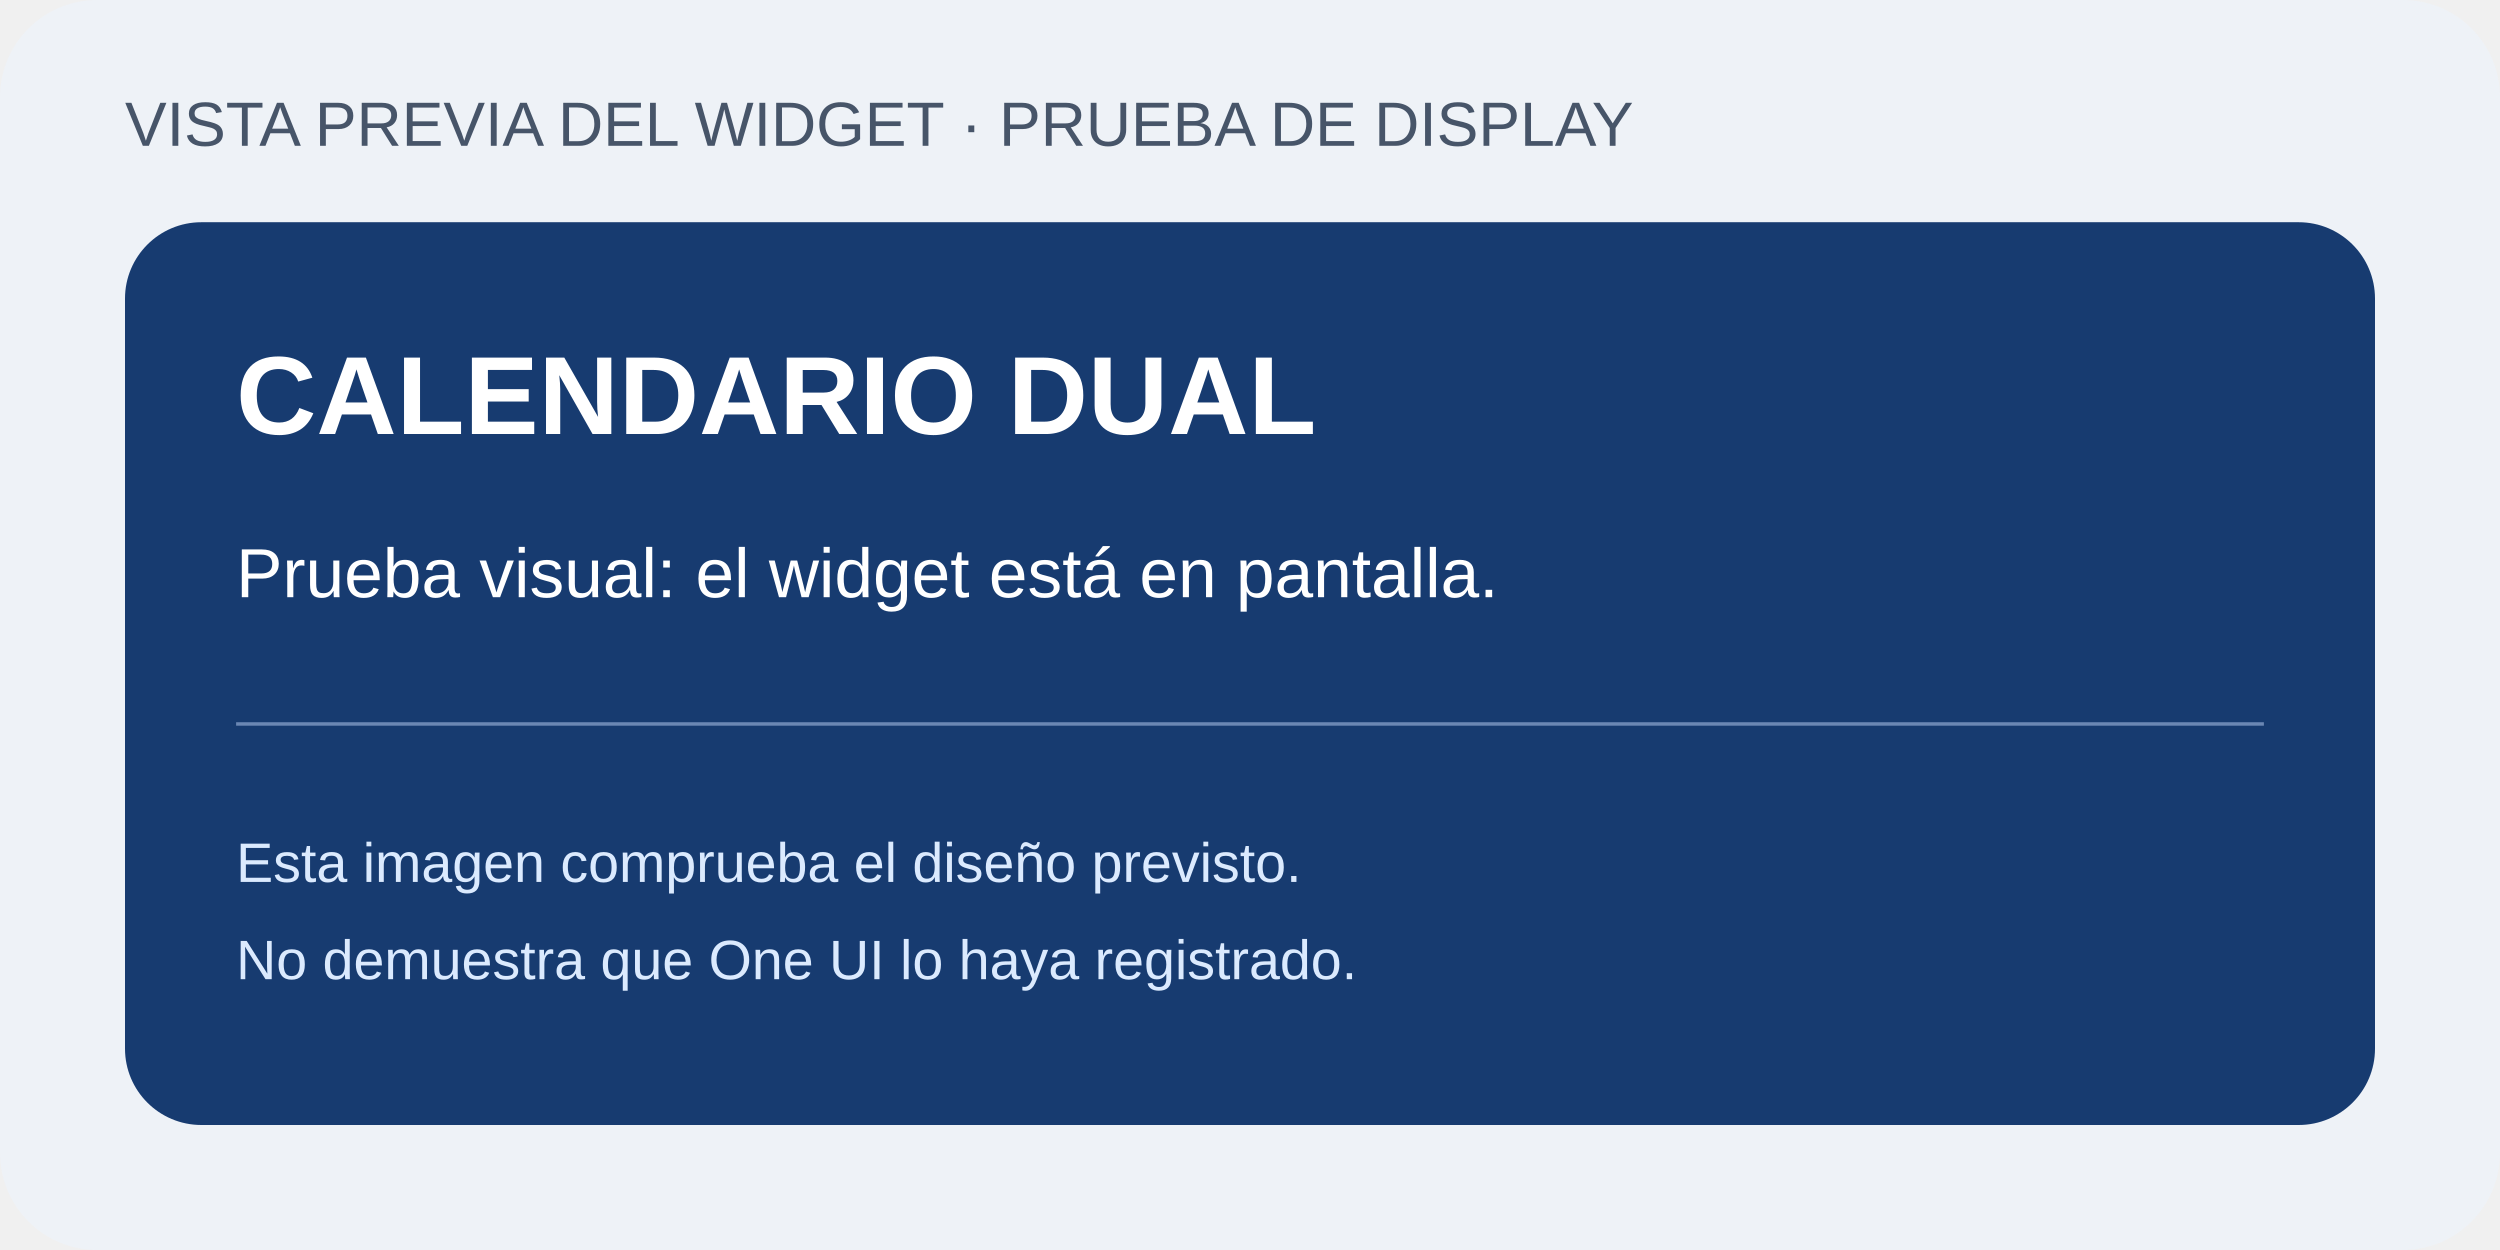
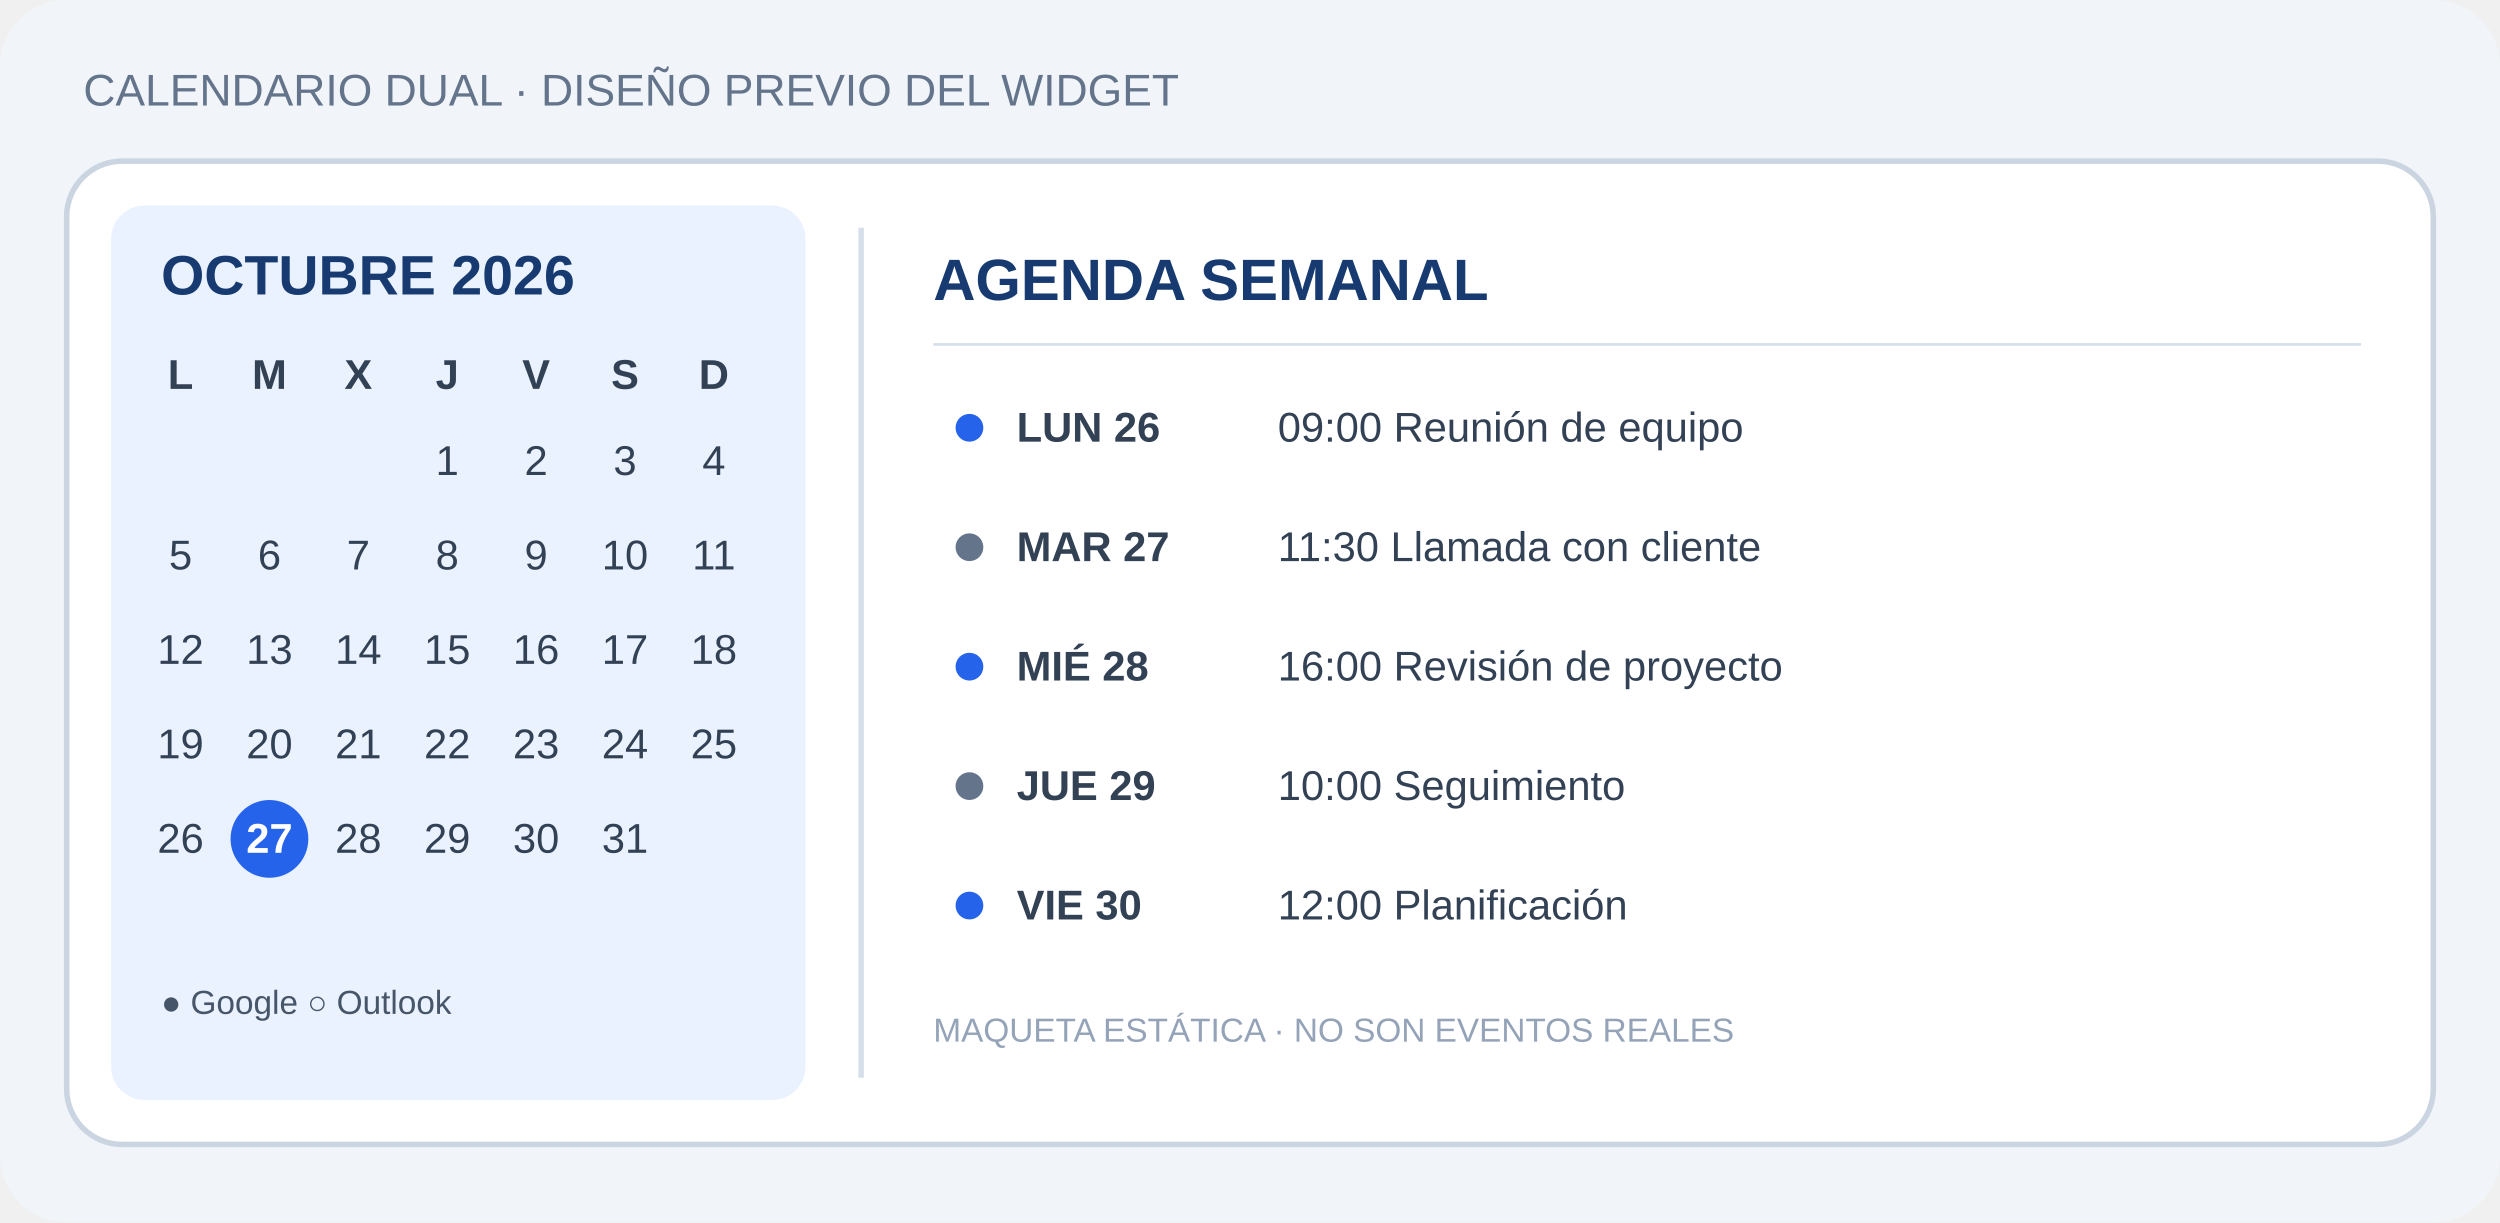
- <svg xmlns="http://www.w3.org/2000/svg" width="720" height="360" viewBox="0 0 720 360">
-   <rect width="720" height="360" rx="28" fill="#eef2f7" />
-   <text x="36" y="42" font-family="Arial,sans-serif" font-size="18" fill="#475569">VISTA PREVIA DEL WIDGET · PRUEBA DE DISPLAY</text>
-   <rect x="36" y="64" width="648" height="260" rx="22" fill="#173B70" />
-   <text x="68" y="125" font-family="Arial,sans-serif" font-size="32" font-weight="700" fill="#ffffff">CALENDARIO DUAL</text>
-   <text x="68" y="172" font-family="Arial,sans-serif" font-size="20" fill="#ffffff">Prueba visual: el widget está en pantalla.</text>
-   <rect x="68" y="208" width="584" height="1" fill="#6b87b3" />
-   <text x="68" y="254" font-family="Arial,sans-serif" font-size="16" fill="#dbeafe">Esta imagen comprueba el diseño previsto.</text>
-   <text x="68" y="282" font-family="Arial,sans-serif" font-size="16" fill="#dbeafe">No demuestra que One UI lo haya registrado.</text>
+ <svg xmlns="http://www.w3.org/2000/svg" width="900" height="440" viewBox="0 0 900 440">
+   <rect width="900" height="440" rx="24" fill="#f1f5f9" />
+   <text x="30" y="38" font-family="Arial,sans-serif" font-size="16" fill="#64748b">CALENDARIO DUAL · DISEÑO PREVIO DEL WIDGET</text>
+   <rect x="24" y="58" width="852" height="354" rx="20" fill="#ffffff" stroke="#cbd5e1" stroke-width="2" />
+   <rect x="40" y="74" width="250" height="322" rx="12" fill="#eaf2ff" />
+   <text x="58" y="106" font-family="Arial,sans-serif" font-size="20" font-weight="700" fill="#173b70">OCTUBRE 2026</text>
+   <g font-family="Arial,sans-serif" font-size="15" text-anchor="middle" fill="#334155">
+     <text x="65" y="140" font-weight="700">L</text>
+     <text x="97" y="140" font-weight="700">M</text>
+     <text x="129" y="140" font-weight="700">X</text>
+     <text x="161" y="140" font-weight="700">J</text>
+     <text x="193" y="140" font-weight="700">V</text>
+     <text x="225" y="140" font-weight="700">S</text>
+     <text x="257" y="140" font-weight="700">D</text>
+     <text x="161" y="171" fill="#334155" font-weight="400">1</text>
+     <text x="193" y="171" fill="#334155" font-weight="400">2</text>
+     <text x="225" y="171" fill="#334155" font-weight="400">3</text>
+     <text x="257" y="171" fill="#334155" font-weight="400">4</text>
+     <text x="65" y="205" fill="#334155" font-weight="400">5</text>
+     <text x="97" y="205" fill="#334155" font-weight="400">6</text>
+     <text x="129" y="205" fill="#334155" font-weight="400">7</text>
+     <text x="161" y="205" fill="#334155" font-weight="400">8</text>
+     <text x="193" y="205" fill="#334155" font-weight="400">9</text>
+     <text x="225" y="205" fill="#334155" font-weight="400">10</text>
+     <text x="257" y="205" fill="#334155" font-weight="400">11</text>
+     <text x="65" y="239" fill="#334155" font-weight="400">12</text>
+     <text x="97" y="239" fill="#334155" font-weight="400">13</text>
+     <text x="129" y="239" fill="#334155" font-weight="400">14</text>
+     <text x="161" y="239" fill="#334155" font-weight="400">15</text>
+     <text x="193" y="239" fill="#334155" font-weight="400">16</text>
+     <text x="225" y="239" fill="#334155" font-weight="400">17</text>
+     <text x="257" y="239" fill="#334155" font-weight="400">18</text>
+     <text x="65" y="273" fill="#334155" font-weight="400">19</text>
+     <text x="97" y="273" fill="#334155" font-weight="400">20</text>
+     <text x="129" y="273" fill="#334155" font-weight="400">21</text>
+     <text x="161" y="273" fill="#334155" font-weight="400">22</text>
+     <text x="193" y="273" fill="#334155" font-weight="400">23</text>
+     <text x="225" y="273" fill="#334155" font-weight="400">24</text>
+     <text x="257" y="273" fill="#334155" font-weight="400">25</text>
+     <text x="65" y="307" fill="#334155" font-weight="400">26</text>
+     <circle cx="97" cy="302" r="14" fill="#2563eb" />
+     <text x="97" y="307" fill="#ffffff" font-weight="700">27</text>
+     <text x="129" y="307" fill="#334155" font-weight="400">28</text>
+     <text x="161" y="307" fill="#334155" font-weight="400">29</text>
+     <text x="193" y="307" fill="#334155" font-weight="400">30</text>
+     <text x="225" y="307" fill="#334155" font-weight="400">31</text>
+   </g>
+   <text x="58" y="365" font-family="Arial,sans-serif" font-size="12" fill="#475569">● Google   ○ Outlook</text>
+   <line x1="310" y1="82" x2="310" y2="388" stroke="#d7e0ea" stroke-width="2" />
+   <text x="336" y="108" font-family="Arial,sans-serif" font-size="21" font-weight="700" fill="#173b70">AGENDA SEMANAL</text>
+   <line x1="336" y1="124" x2="850" y2="124" stroke="#d7e0ea" />
+   <circle cx="349" cy="154" r="5" fill="#2563eb" />
+   <text x="366" y="159" font-family="Arial,sans-serif" font-size="15" font-weight="700" fill="#334155">LUN 26</text>
+   <text x="460" y="159" font-family="Arial,sans-serif" font-size="15" fill="#334155">09:00  Reunión de equipo</text>
+   <circle cx="349" cy="197" r="5" fill="#64748b" />
+   <text x="366" y="202" font-family="Arial,sans-serif" font-size="15" font-weight="700" fill="#334155">MAR 27</text>
+   <text x="460" y="202" font-family="Arial,sans-serif" font-size="15" fill="#334155">11:30  Llamada con cliente</text>
+   <circle cx="349" cy="240" r="5" fill="#2563eb" />
+   <text x="366" y="245" font-family="Arial,sans-serif" font-size="15" font-weight="700" fill="#334155">MIÉ 28</text>
+   <text x="460" y="245" font-family="Arial,sans-serif" font-size="15" fill="#334155">16:00  Revisión de proyecto</text>
+   <circle cx="349" cy="283" r="5" fill="#64748b" />
+   <text x="366" y="288" font-family="Arial,sans-serif" font-size="15" font-weight="700" fill="#334155">JUE 29</text>
+   <text x="460" y="288" font-family="Arial,sans-serif" font-size="15" fill="#334155">10:00  Seguimiento</text>
+   <circle cx="349" cy="326" r="5" fill="#2563eb" />
+   <text x="366" y="331" font-family="Arial,sans-serif" font-size="15" font-weight="700" fill="#334155">VIE 30</text>
+   <text x="460" y="331" font-family="Arial,sans-serif" font-size="15" fill="#334155">12:00  Planificación</text>
+   <text x="336" y="375" font-family="Arial,sans-serif" font-size="12" fill="#94a3b8">MAQUETA ESTÁTICA · NO SON EVENTOS REALES</text>
</svg>
